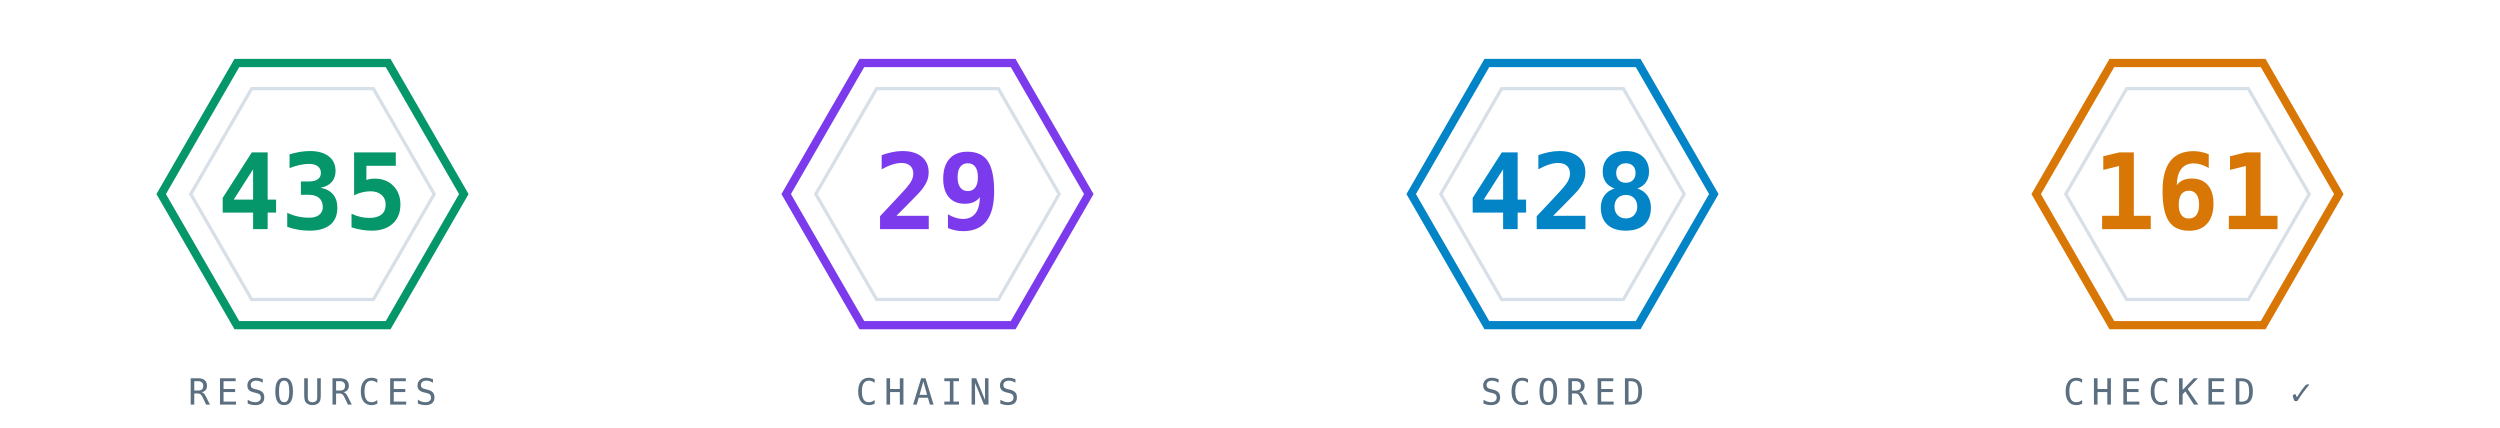
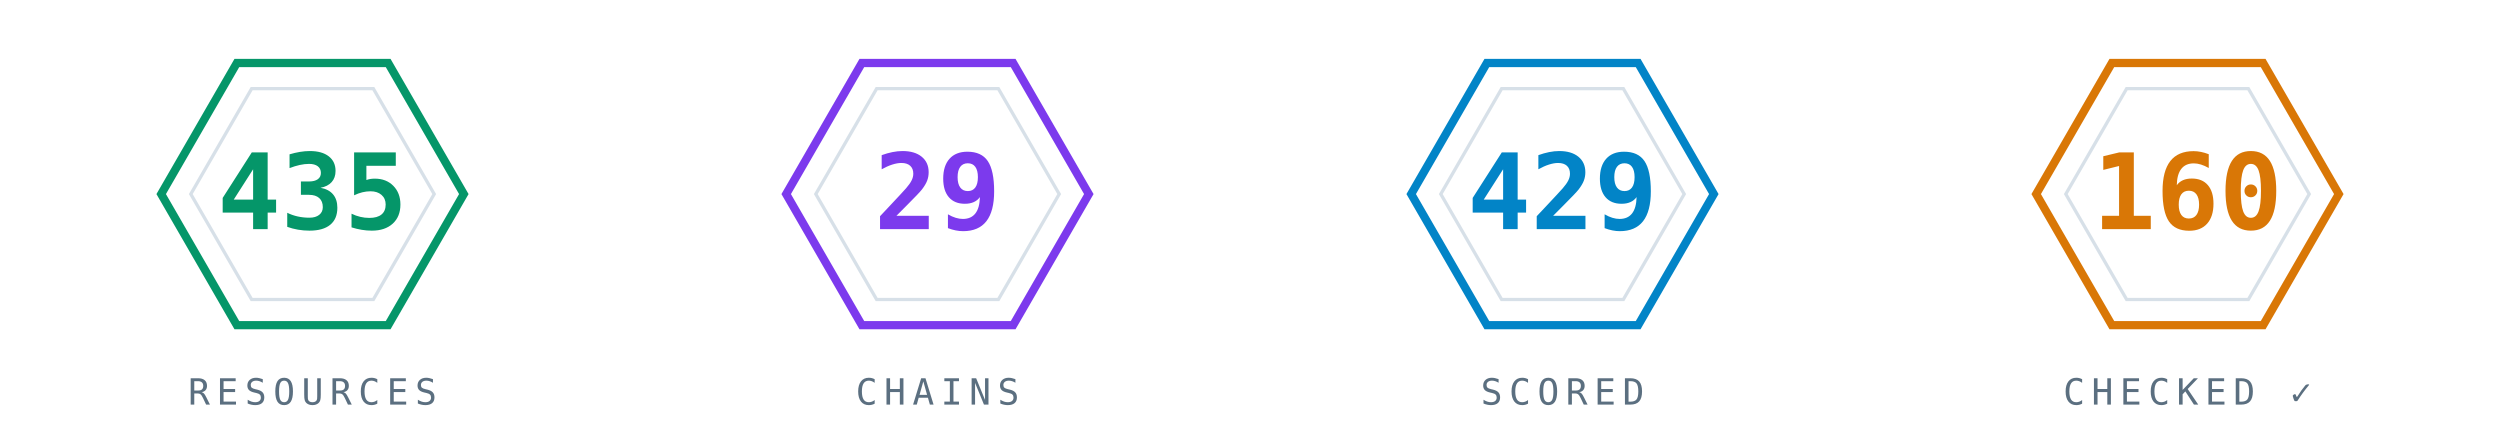
- <svg xmlns="http://www.w3.org/2000/svg" width="1520" height="260" viewBox="0 0 1520 260" role="img" aria-label="435 resources, 29 chains, 428 scored, 161 independently checked">
+ <svg xmlns="http://www.w3.org/2000/svg" width="1520" height="260" viewBox="0 0 1520 260" role="img" aria-label="435 resources, 29 chains, 429 scored, 160 independently checked">
  <g>
    <path d="M98.0 118.0 L144.0 38.3 L236.0 38.3 L282.0 118.0 L236.0 197.7 L144.0 197.7 Z" fill="none" stroke="#059669" stroke-width="5" />
    <path d="M116.0 118.0 L153.0 53.9 L227.0 53.9 L264.0 118.0 L227.0 182.1 L153.0 182.1 Z" fill="none" stroke="#d7e0e8" stroke-width="2" />
    <text x="190" y="139.333" text-anchor="middle" font-family="ui-monospace, SFMono-Regular, Menlo, monospace" font-size="64" font-weight="700" fill="#059669">435</text>
    <text x="190" y="246" text-anchor="middle" font-family="ui-monospace, SFMono-Regular, Menlo, monospace" font-size="22" letter-spacing="4" fill="#5b6f80">RESOURCES</text>
  </g>
  <g>
    <path d="M478.0 118.0 L524.0 38.3 L616.0 38.3 L662.0 118.0 L616.0 197.7 L524.0 197.7 Z" fill="none" stroke="#7c3aed" stroke-width="5" />
    <path d="M496.0 118.0 L533.0 53.9 L607.0 53.9 L644.0 118.0 L607.0 182.1 L533.0 182.1 Z" fill="none" stroke="#d7e0e8" stroke-width="2" />
    <text x="570" y="139.333" text-anchor="middle" font-family="ui-monospace, SFMono-Regular, Menlo, monospace" font-size="64" font-weight="700" fill="#7c3aed">29</text>
    <text x="570" y="246" text-anchor="middle" font-family="ui-monospace, SFMono-Regular, Menlo, monospace" font-size="22" letter-spacing="4" fill="#5b6f80">CHAINS</text>
  </g>
  <g>
    <path d="M858.0 118.0 L904.0 38.3 L996.0 38.3 L1042.0 118.0 L996.0 197.7 L904.0 197.7 Z" fill="none" stroke="#0284c7" stroke-width="5" />
    <path d="M876.0 118.0 L913.0 53.9 L987.0 53.9 L1024.0 118.0 L987.0 182.1 L913.0 182.1 Z" fill="none" stroke="#d7e0e8" stroke-width="2" />
-     <text x="950" y="139.333" text-anchor="middle" font-family="ui-monospace, SFMono-Regular, Menlo, monospace" font-size="64" font-weight="700" fill="#0284c7">428</text>
+     <text x="950" y="139.333" text-anchor="middle" font-family="ui-monospace, SFMono-Regular, Menlo, monospace" font-size="64" font-weight="700" fill="#0284c7">429</text>
    <text x="950" y="246" text-anchor="middle" font-family="ui-monospace, SFMono-Regular, Menlo, monospace" font-size="22" letter-spacing="4" fill="#5b6f80">SCORED</text>
  </g>
  <g>
    <path d="M1238.0 118.0 L1284.0 38.3 L1376.0 38.3 L1422.0 118.0 L1376.0 197.7 L1284.0 197.7 Z" fill="none" stroke="#d97706" stroke-width="5" />
    <path d="M1256.0 118.0 L1293.0 53.9 L1367.0 53.9 L1404.0 118.0 L1367.0 182.1 L1293.0 182.1 Z" fill="none" stroke="#d7e0e8" stroke-width="2" />
-     <text x="1330" y="139.333" text-anchor="middle" font-family="ui-monospace, SFMono-Regular, Menlo, monospace" font-size="64" font-weight="700" fill="#d97706">161</text>
+     <text x="1330" y="139.333" text-anchor="middle" font-family="ui-monospace, SFMono-Regular, Menlo, monospace" font-size="64" font-weight="700" fill="#d97706">160</text>
    <text x="1330" y="246" text-anchor="middle" font-family="ui-monospace, SFMono-Regular, Menlo, monospace" font-size="22" letter-spacing="4" fill="#5b6f80">CHECKED ✓</text>
  </g>
</svg>
